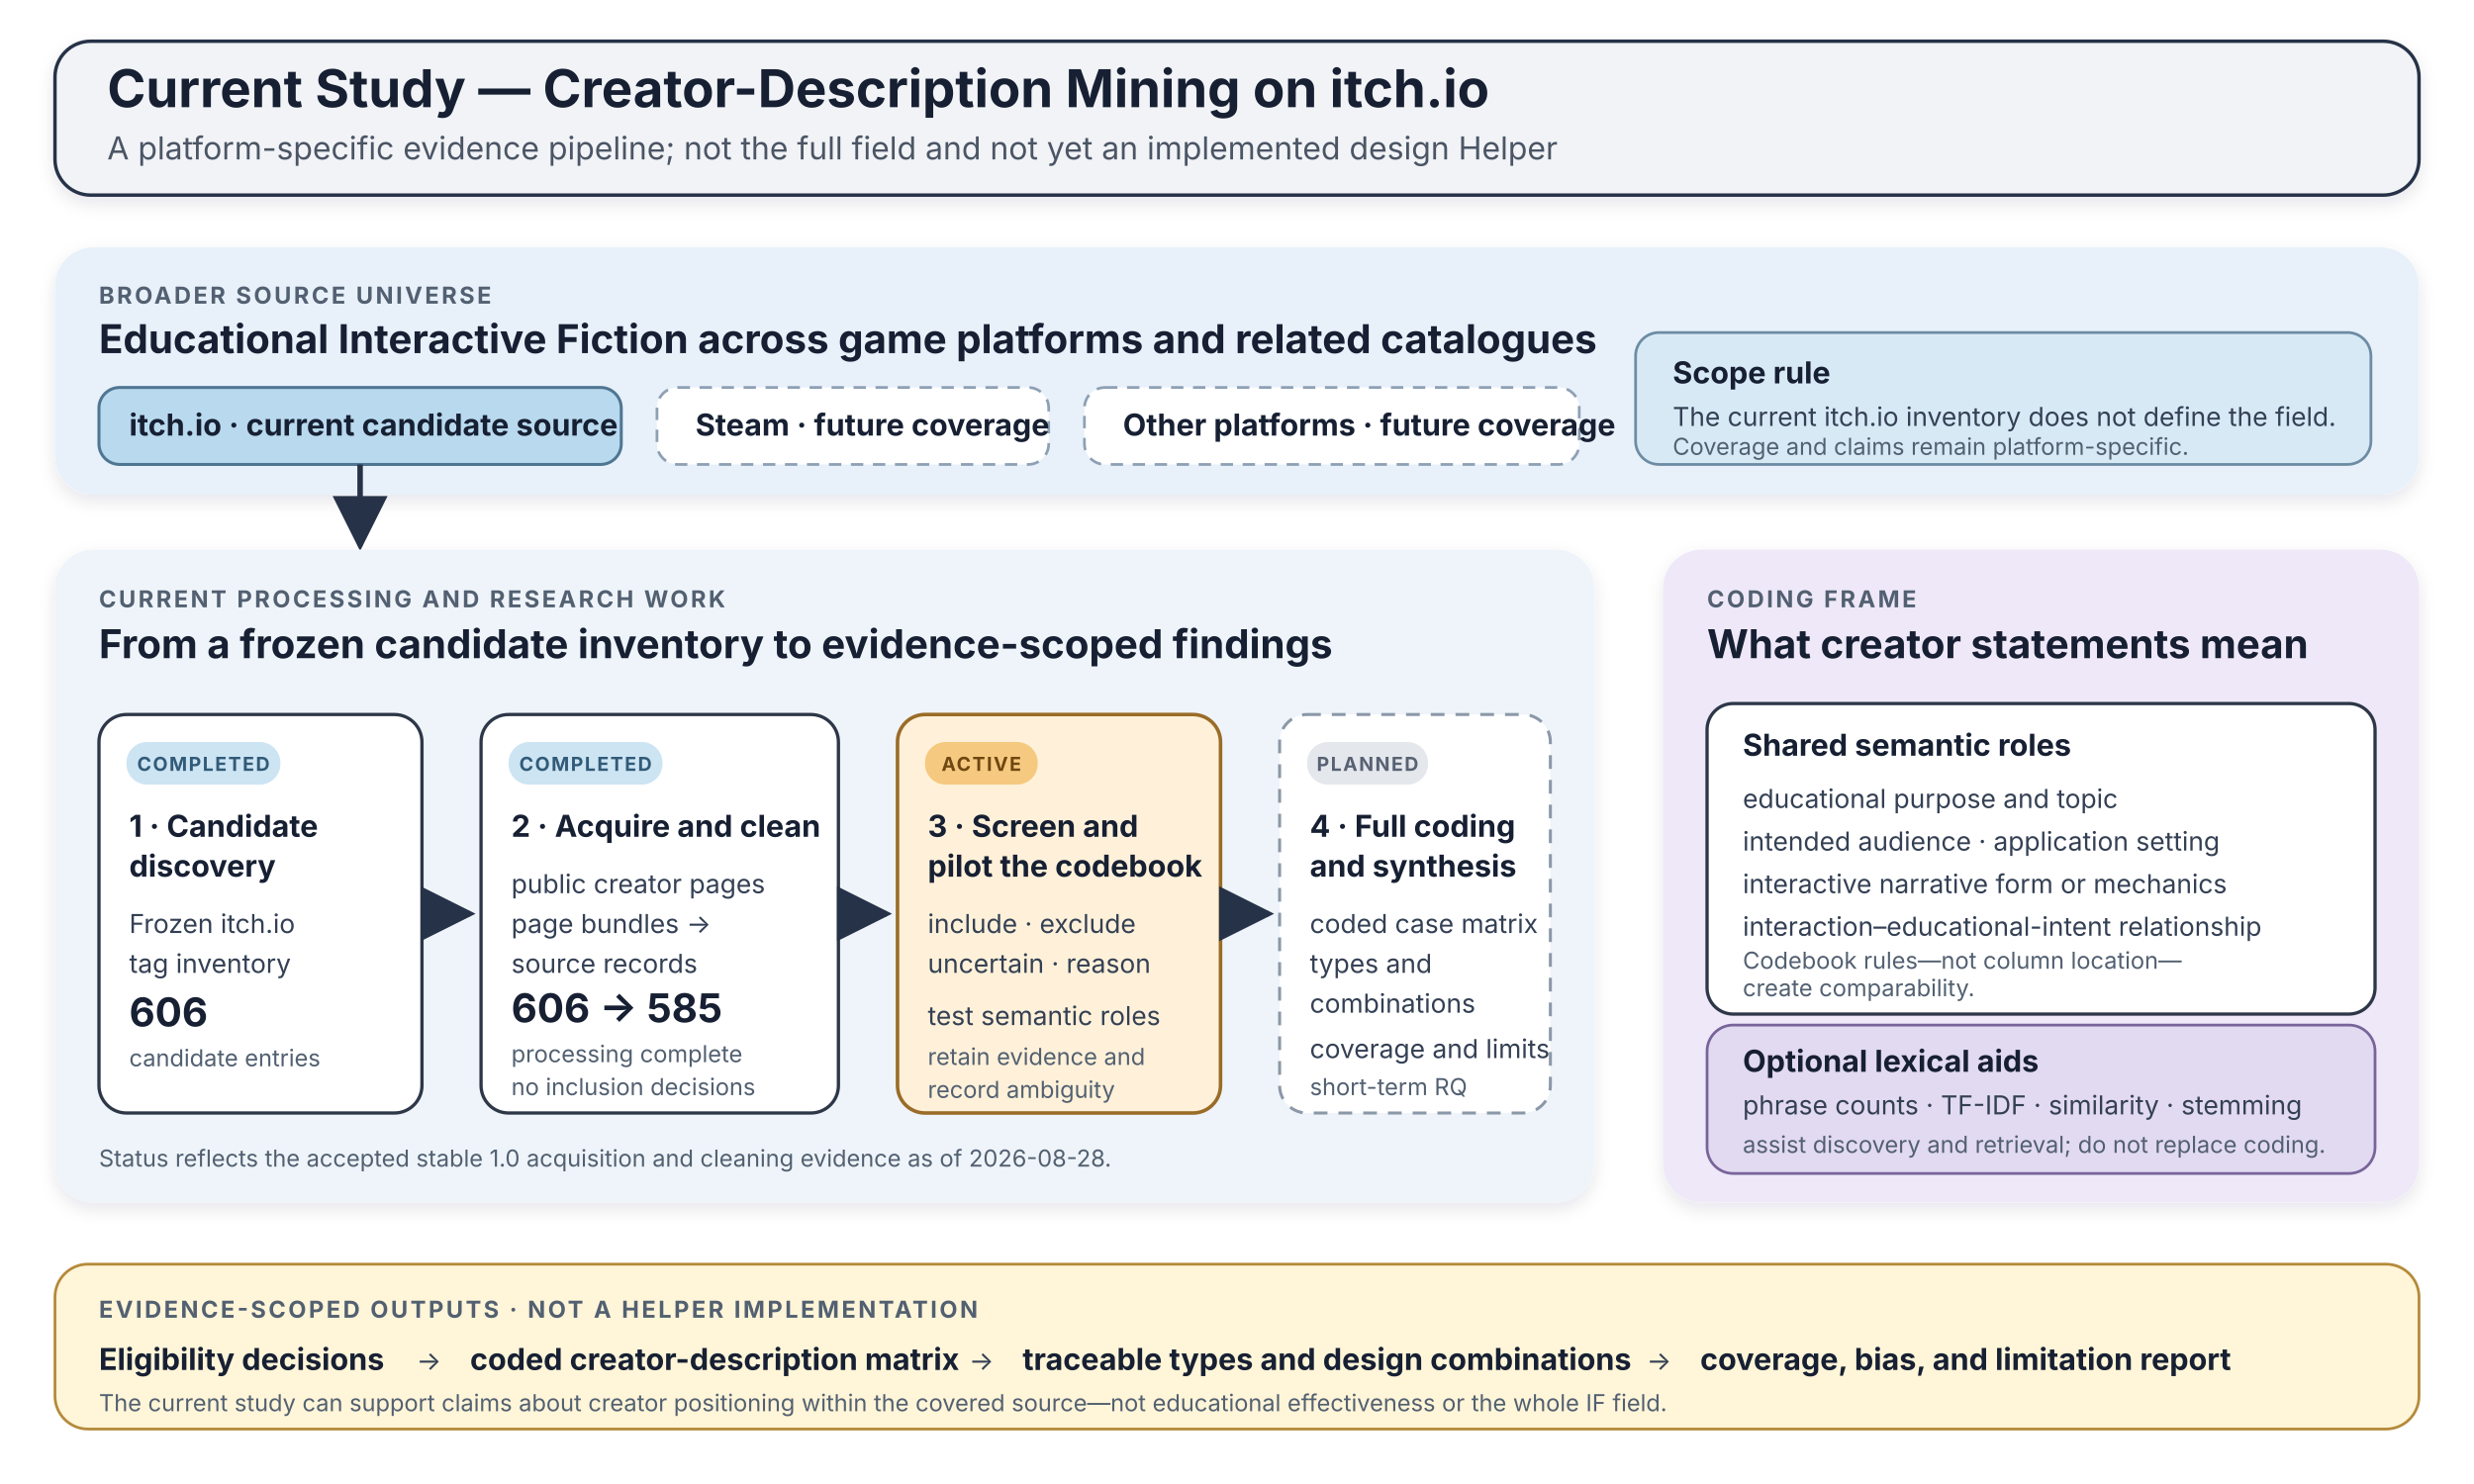
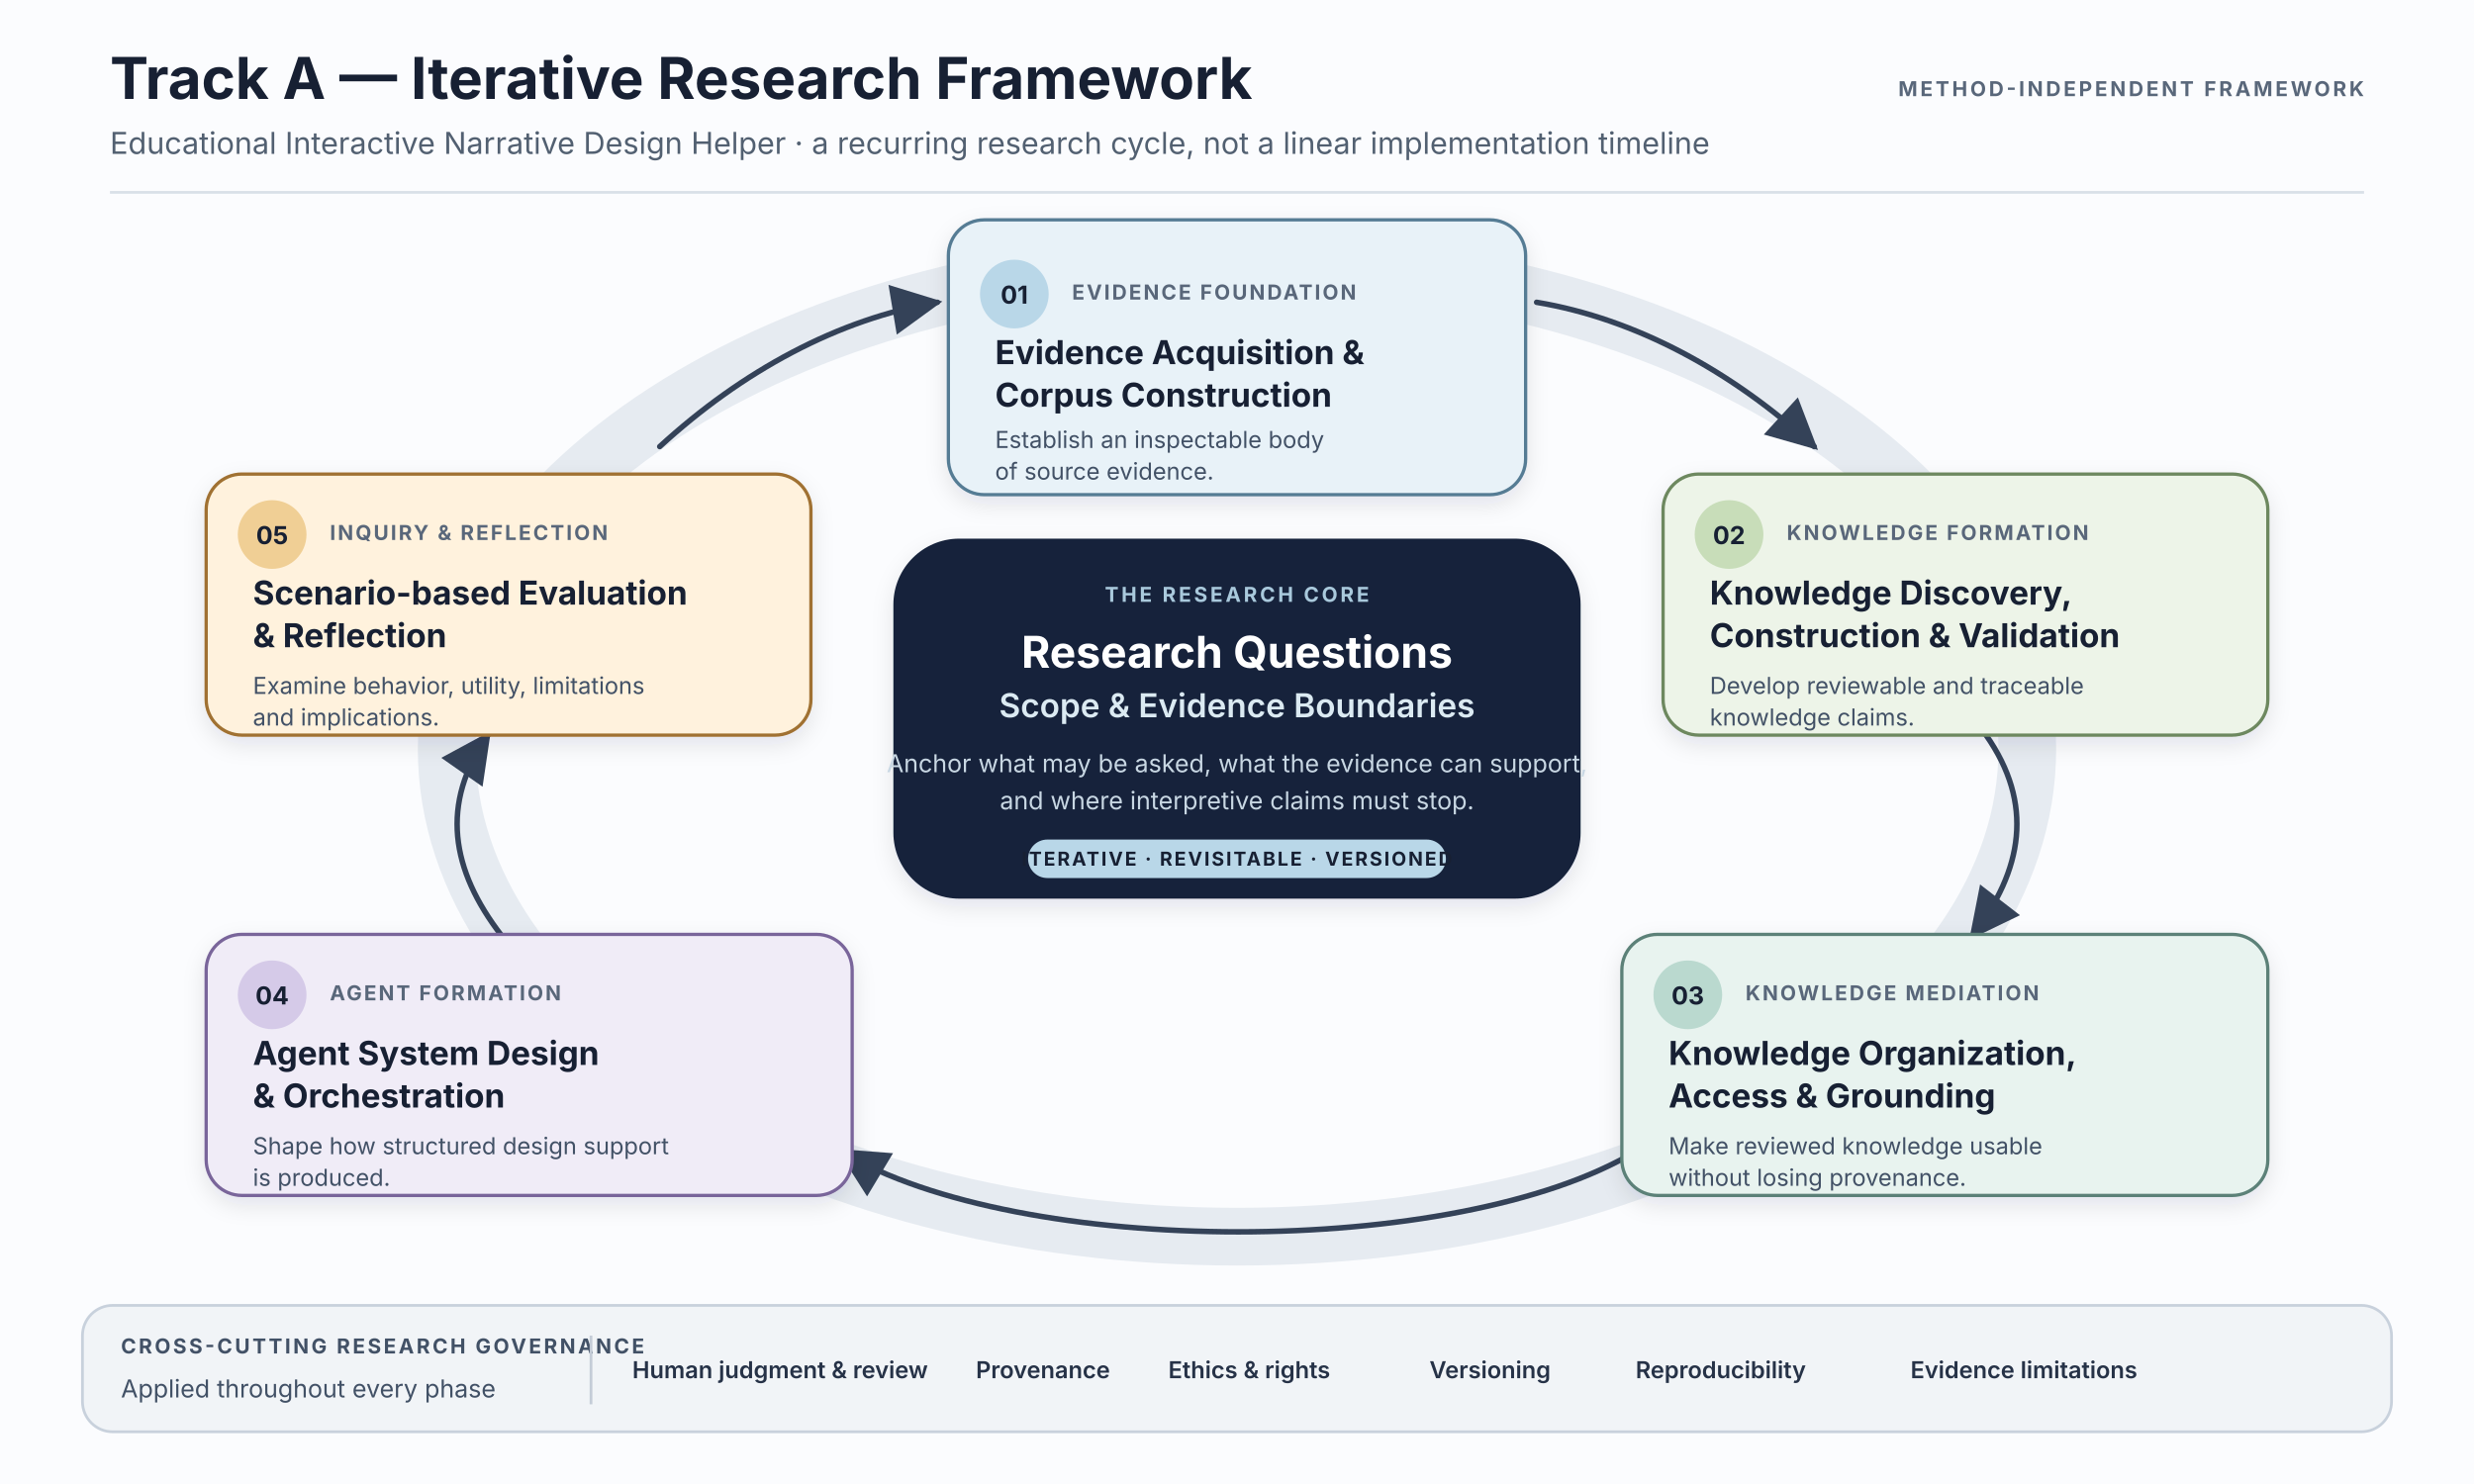
<svg xmlns="http://www.w3.org/2000/svg" width="1800" height="1080" viewBox="0 0 1800 1080" role="img" aria-labelledby="title desc">
  <defs>
-     <filter id="shadow" x="-10%" y="-10%" width="120%" height="130%">
-       <feDropShadow dx="0" dy="5" stdDeviation="6" flood-color="#172033" flood-opacity="0.10" />
+     <filter id="shadow" x="-12%" y="-12%" width="124%" height="136%">
+       <feDropShadow dx="0" dy="6" stdDeviation="8" flood-color="#152238" flood-opacity="0.10" />
    </filter>
-     <marker id="arrow" viewBox="0 0 12 12" refX="10" refY="6" markerWidth="12" markerHeight="12" orient="auto-start-reverse">
-       <path d="M 1 1 L 11 6 L 1 11 z" fill="#263247" />
+     <marker id="arrow" viewBox="0 0 12 12" refX="10" refY="6" markerWidth="11" markerHeight="11" orient="auto">
+       <path d="M 1 1 L 11 6 L 1 11 z" fill="#344258" />
    </marker>
    <style>
-       .title { font: 700 38px Inter, "Segoe UI", Arial, sans-serif; fill: #172033; }
-       .subtitle { font: 400 23px Inter, "Segoe UI", Arial, sans-serif; fill: #4b5565; }
-       .eyebrow { font: 700 17px Inter, "Segoe UI", Arial, sans-serif; letter-spacing: 1.8px; fill: #526071; }
-       .panel-title { font: 700 29px Inter, "Segoe UI", Arial, sans-serif; fill: #172033; }
-       .card-title { font: 700 22px Inter, "Segoe UI", Arial, sans-serif; fill: #172033; }
-       .body { font: 400 19px Inter, "Segoe UI", Arial, sans-serif; fill: #344054; }
-       .small { font: 400 17px Inter, "Segoe UI", Arial, sans-serif; fill: #526071; }
-       .status { font: 700 14px Inter, "Segoe UI", Arial, sans-serif; letter-spacing: 1.1px; }
-       .arrow { fill: none; stroke: #263247; stroke-width: 4; marker-end: url(#arrow); }
-       .inner { fill: #ffffff; stroke: #2d3748; stroke-width: 2.4; }
+       .title { font: 700 42px Inter, "Segoe UI", Arial, sans-serif; fill: #172033; }
+       .subtitle { font: 400 22px Inter, "Segoe UI", Arial, sans-serif; fill: #526071; }
+       .eyebrow { font: 700 15px Inter, "Segoe UI", Arial, sans-serif; letter-spacing: 2px; fill: #59677a; }
+       .phase-label { font: 700 15px Inter, "Segoe UI", Arial, sans-serif; letter-spacing: 1.5px; fill: #59677a; }
+       .phase-number { font: 700 18px Inter, "Segoe UI", Arial, sans-serif; fill: #172033; }
+       .phase-title { font: 700 24px Inter, "Segoe UI", Arial, sans-serif; fill: #172033; }
+       .phase-body { font: 400 18px Inter, "Segoe UI", Arial, sans-serif; fill: #425166; }
+       .phase-note { font: 400 17px Inter, "Segoe UI", Arial, sans-serif; fill: #425166; }
+       .core-label { font: 700 15px Inter, "Segoe UI", Arial, sans-serif; letter-spacing: 2px; fill: #a9c9dc; }
+       .core-title { font: 700 32px Inter, "Segoe UI", Arial, sans-serif; fill: #ffffff; }
+       .core-subtitle { font: 600 24px Inter, "Segoe UI", Arial, sans-serif; fill: #dbeaf2; }
+       .core-body { font: 400 18px Inter, "Segoe UI", Arial, sans-serif; fill: #c8d7e3; }
+       .core-pill { font: 700 14px Inter, "Segoe UI", Arial, sans-serif; letter-spacing: 1.4px; fill: #172033; }
+       .governance-title { font: 700 15px Inter, "Segoe UI", Arial, sans-serif; letter-spacing: 1.8px; fill: #425166; }
+       .governance-item { font: 600 17px Inter, "Segoe UI", Arial, sans-serif; fill: #263247; }
+       .cycle-arrow { fill: none; stroke: #344258; stroke-width: 4; stroke-linecap: round; marker-end: url(#arrow); }
+       .orbit { fill: none; stroke: #e6ebf1; stroke-width: 42; stroke-linecap: round; }
+       .phase-card { stroke-width: 2.4; }
    </style>
  </defs>
-   <rect width="1800" height="1080" fill="#ffffff" />
+   <rect width="1800" height="1080" fill="#fbfcfe" />
+   <text x="80" y="72" class="title">Track A — Iterative Research Framework</text>
+   <text x="80" y="112" class="subtitle">Educational Interactive Narrative Design Helper · a recurring research cycle, not a linear implementation timeline</text>
+   <text x="1720" y="70" text-anchor="end" class="eyebrow">METHOD-INDEPENDENT FRAMEWORK</text>
+   <line x1="80" y1="140" x2="1720" y2="140" stroke="#d9e0e8" stroke-width="2" />
+   <ellipse cx="900" cy="545" rx="575" ry="355" class="orbit" />
+   <path d="M 1118 220 C 1190 232, 1260 270, 1320 325" class="cycle-arrow" />
+   <path d="M 1445 535 C 1480 585, 1472 633, 1435 681" class="cycle-arrow" />
+   <path d="M 1190 838 C 1060 916, 742 916, 612 838" class="cycle-arrow" />
+   <path d="M 365 681 C 328 633, 320 585, 355 535" class="cycle-arrow" />
+   <path d="M 480 325 C 540 270, 610 232, 682 220" class="cycle-arrow" />
  <g filter="url(#shadow)">
-     <rect x="40" y="30" width="1720" height="112" rx="26" fill="#f1f3f6" stroke="#263247" stroke-width="2.5" />
+     <rect x="690" y="160" width="420" height="200" rx="26" fill="#e8f2f8" stroke="#557b94" class="phase-card" />
  </g>
-   <text x="78" y="78" class="title">Current Study — Creator-Description Mining on itch.io</text>
-   <text x="78" y="116" class="subtitle">A platform-specific evidence pipeline; not the full field and not yet an implemented design Helper</text>
+   <circle cx="738" cy="214" r="25" fill="#b9d7e8" />
+   <text x="738" y="221" text-anchor="middle" class="phase-number">01</text>
+   <text x="780" y="218" class="phase-label">EVIDENCE FOUNDATION</text>
+   <text x="724" y="265" class="phase-title">Evidence Acquisition &amp;</text>
+   <text x="724" y="296" class="phase-title">Corpus Construction</text>
+   <text x="724" y="326" class="phase-note">Establish an inspectable body</text>
+   <text x="724" y="349" class="phase-note">of source evidence.</text>
  <g filter="url(#shadow)">
-     <rect x="40" y="180" width="1720" height="180" rx="28" fill="#e8f1fa" />
+     <rect x="1210" y="345" width="440" height="190" rx="26" fill="#edf4e8" stroke="#6d885f" class="phase-card" />
  </g>
-   <text x="72" y="221" class="eyebrow">BROADER SOURCE UNIVERSE</text>
-   <text x="72" y="257" class="panel-title">Educational Interactive Fiction across game platforms and related catalogues</text>
-   <rect x="72" y="282" width="380" height="56" rx="15" fill="#b9d9ee" stroke="#4f7692" stroke-width="2.2" />
-   <text x="94" y="317" class="card-title">itch.io · current candidate source</text>
-   <rect x="478" y="282" width="285" height="56" rx="15" fill="#ffffff" stroke="#8ea0b4" stroke-width="2" stroke-dasharray="9 7" />
-   <text x="506" y="317" class="card-title">Steam · future coverage</text>
-   <rect x="789" y="282" width="360" height="56" rx="15" fill="#ffffff" stroke="#8ea0b4" stroke-width="2" stroke-dasharray="9 7" />
-   <text x="817" y="317" class="card-title">Other platforms · future coverage</text>
-   <rect x="1190" y="242" width="535" height="96" rx="17" fill="#d8e9f6" stroke="#6d8ca4" stroke-width="2" />
-   <text x="1217" y="279" class="card-title">Scope rule</text>
-   <text x="1217" y="310" class="body">The current itch.io inventory does not define the field.</text>
-   <text x="1217" y="331" class="small">Coverage and claims remain platform-specific.</text>
-   <path d="M 262 338 L 262 397" class="arrow" />
+   <circle cx="1258" cy="389" r="25" fill="#c8ddb9" />
+   <text x="1258" y="396" text-anchor="middle" class="phase-number">02</text>
+   <text x="1300" y="393" class="phase-label">KNOWLEDGE FORMATION</text>
+   <text x="1244" y="440" class="phase-title">Knowledge Discovery,</text>
+   <text x="1244" y="471" class="phase-title">Construction &amp; Validation</text>
+   <text x="1244" y="505" class="phase-note">Develop reviewable and traceable</text>
+   <text x="1244" y="528" class="phase-note">knowledge claims.</text>
  <g filter="url(#shadow)">
-     <rect x="40" y="400" width="1120" height="475" rx="28" fill="#eef4f9" />
+     <rect x="1180" y="680" width="470" height="190" rx="26" fill="#e8f3ef" stroke="#5b8178" class="phase-card" />
  </g>
-   <text x="72" y="442" class="eyebrow">CURRENT PROCESSING AND RESEARCH WORK</text>
-   <text x="72" y="479" class="panel-title">From a frozen candidate inventory to evidence-scoped findings</text>
-   <rect x="72" y="520" width="235" height="290" rx="20" class="inner" />
-   <rect x="92" y="540" width="112" height="31" rx="15" fill="#cde4f3" />
-   <text x="148" y="561" text-anchor="middle" class="status" fill="#315b78">COMPLETED</text>
-   <text x="94" y="609" class="card-title">1 · Candidate</text>
-   <text x="94" y="638" class="card-title">discovery</text>
-   <text x="94" y="679" class="body">Frozen itch.io</text>
-   <text x="94" y="708" class="body">tag inventory</text>
-   <text x="94" y="747" class="panel-title">606</text>
-   <text x="94" y="776" class="small">candidate entries</text>
-   <path d="M 307 665 L 342 665" class="arrow" />
-   <rect x="350" y="520" width="260" height="290" rx="20" class="inner" />
-   <rect x="370" y="540" width="112" height="31" rx="15" fill="#cde4f3" />
-   <text x="426" y="561" text-anchor="middle" class="status" fill="#315b78">COMPLETED</text>
-   <text x="372" y="609" class="card-title">2 · Acquire and clean</text>
-   <text x="372" y="650" class="body">public creator pages</text>
-   <text x="372" y="679" class="body">page bundles →</text>
-   <text x="372" y="708" class="body">source records</text>
-   <text x="372" y="744" class="panel-title">606 → 585</text>
-   <text x="372" y="773" class="small">processing complete</text>
-   <text x="372" y="797" class="small">no inclusion decisions</text>
-   <path d="M 610 665 L 645 665" class="arrow" />
-   <rect x="653" y="520" width="235" height="290" rx="20" fill="#fff1d9" stroke="#9a6c28" stroke-width="2.6" />
-   <rect x="673" y="540" width="82" height="31" rx="15" fill="#f5c97f" />
-   <text x="714" y="561" text-anchor="middle" class="status" fill="#6f4710">ACTIVE</text>
-   <text x="675" y="609" class="card-title">3 · Screen and</text>
-   <text x="675" y="638" class="card-title">pilot the codebook</text>
-   <text x="675" y="679" class="body">include · exclude</text>
-   <text x="675" y="708" class="body">uncertain · reason</text>
-   <text x="675" y="746" class="body">test semantic roles</text>
-   <text x="675" y="775" class="small">retain evidence and</text>
-   <text x="675" y="799" class="small">record ambiguity</text>
-   <path d="M 888 665 L 923 665" class="arrow" />
-   <rect x="931" y="520" width="197" height="290" rx="20" fill="#ffffff" stroke="#8b98a8" stroke-width="2.2" stroke-dasharray="10 8" />
-   <rect x="951" y="540" width="88" height="31" rx="15" fill="#e4e7ec" />
-   <text x="995" y="561" text-anchor="middle" class="status" fill="#596273">PLANNED</text>
-   <text x="953" y="609" class="card-title">4 · Full coding</text>
-   <text x="953" y="638" class="card-title">and synthesis</text>
-   <text x="953" y="679" class="body">coded case matrix</text>
-   <text x="953" y="708" class="body">types and</text>
-   <text x="953" y="737" class="body">combinations</text>
-   <text x="953" y="770" class="body">coverage and limits</text>
-   <text x="953" y="797" class="small">short-term RQ</text>
-   <text x="72" y="849" class="small">Status reflects the accepted stable 1.0 acquisition and cleaning evidence as of 2026-08-28.</text>
+   <circle cx="1228" cy="724" r="25" fill="#bad9cf" />
+   <text x="1228" y="731" text-anchor="middle" class="phase-number">03</text>
+   <text x="1270" y="728" class="phase-label">KNOWLEDGE MEDIATION</text>
+   <text x="1214" y="775" class="phase-title">Knowledge Organization,</text>
+   <text x="1214" y="806" class="phase-title">Access &amp; Grounding</text>
+   <text x="1214" y="840" class="phase-note">Make reviewed knowledge usable</text>
+   <text x="1214" y="863" class="phase-note">without losing provenance.</text>
  <g filter="url(#shadow)">
-     <rect x="1210" y="400" width="550" height="475" rx="28" fill="#eee8f8" />
+     <rect x="150" y="680" width="470" height="190" rx="26" fill="#f0ecf7" stroke="#79659a" class="phase-card" />
  </g>
-   <text x="1242" y="442" class="eyebrow">CODING FRAME</text>
-   <text x="1242" y="479" class="panel-title">What creator statements mean</text>
-   <rect x="1242" y="512" width="486" height="226" rx="19" class="inner" />
-   <text x="1268" y="550" class="card-title">Shared semantic roles</text>
-   <text x="1268" y="588" class="body">educational purpose and topic</text>
-   <text x="1268" y="619" class="body">intended audience · application setting</text>
-   <text x="1268" y="650" class="body">interactive narrative form or mechanics</text>
-   <text x="1268" y="681" class="body">interaction–educational-intent relationship</text>
-   <text x="1268" y="705" class="small">Codebook rules—not column location—</text>
-   <text x="1268" y="725" class="small">create comparability.</text>
-   <rect x="1242" y="746" width="486" height="108" rx="19" fill="#e2daf1" stroke="#78649a" stroke-width="2" />
-   <text x="1268" y="780" class="card-title">Optional lexical aids</text>
-   <text x="1268" y="811" class="body">phrase counts · TF-IDF · similarity · stemming</text>
-   <text x="1268" y="839" class="small">assist discovery and retrieval; do not replace coding.</text>
-   <rect x="40" y="920" width="1720" height="120" rx="24" fill="#fff5d8" stroke="#b48a3a" stroke-width="2" />
-   <text x="72" y="959" class="eyebrow">EVIDENCE-SCOPED OUTPUTS · NOT A HELPER IMPLEMENTATION</text>
-   <text x="72" y="997" class="card-title">Eligibility decisions</text>
-   <text x="303" y="997" class="body">→</text>
-   <text x="342" y="997" class="card-title">coded creator-description matrix</text>
-   <text x="705" y="997" class="body">→</text>
-   <text x="744" y="997" class="card-title">traceable types and design combinations</text>
-   <text x="1198" y="997" class="body">→</text>
-   <text x="1237" y="997" class="card-title">coverage, bias, and limitation report</text>
-   <text x="72" y="1027" class="small">The current study can support claims about creator positioning within the covered source—not educational effectiveness or the whole IF field.</text>
+   <circle cx="198" cy="724" r="25" fill="#d5cae8" />
+   <text x="198" y="731" text-anchor="middle" class="phase-number">04</text>
+   <text x="240" y="728" class="phase-label">AGENT FORMATION</text>
+   <text x="184" y="775" class="phase-title">Agent System Design</text>
+   <text x="184" y="806" class="phase-title">&amp; Orchestration</text>
+   <text x="184" y="840" class="phase-note">Shape how structured design support</text>
+   <text x="184" y="863" class="phase-note">is produced.</text>
+   <g filter="url(#shadow)">
+     <rect x="150" y="345" width="440" height="190" rx="26" fill="#fff2dd" stroke="#a07131" class="phase-card" />
+   </g>
+   <circle cx="198" cy="389" r="25" fill="#f0cf95" />
+   <text x="198" y="396" text-anchor="middle" class="phase-number">05</text>
+   <text x="240" y="393" class="phase-label">INQUIRY &amp; REFLECTION</text>
+   <text x="184" y="440" class="phase-title">Scenario-based Evaluation</text>
+   <text x="184" y="471" class="phase-title">&amp; Reflection</text>
+   <text x="184" y="505" class="phase-note">Examine behavior, utility, limitations</text>
+   <text x="184" y="528" class="phase-note">and implications.</text>
+   <g filter="url(#shadow)">
+     <rect x="650" y="392" width="500" height="262" rx="48" fill="#17243a" />
+   </g>
+   <text x="900" y="438" text-anchor="middle" class="core-label">THE RESEARCH CORE</text>
+   <text x="900" y="486" text-anchor="middle" class="core-title">Research Questions</text>
+   <text x="900" y="522" text-anchor="middle" class="core-subtitle">Scope &amp; Evidence Boundaries</text>
+   <text x="900" y="562" text-anchor="middle" class="core-body">Anchor what may be asked, what the evidence can support,</text>
+   <text x="900" y="589" text-anchor="middle" class="core-body">and where interpretive claims must stop.</text>
+   <rect x="748" y="611" width="304" height="28" rx="14" fill="#b9d7e8" />
+   <text x="900" y="630" text-anchor="middle" class="core-pill">ITERATIVE · REVISITABLE · VERSIONED</text>
+   <rect x="60" y="950" width="1680" height="92" rx="22" fill="#f1f4f7" stroke="#c8d1dc" stroke-width="2" />
+   <text x="88" y="985" class="governance-title">CROSS-CUTTING RESEARCH GOVERNANCE</text>
+   <text x="88" y="1017" class="phase-body">Applied throughout every phase</text>
+   <line x1="430" y1="972" x2="430" y2="1022" stroke="#c4ccd7" stroke-width="2" />
+   <text x="460" y="1003" class="governance-item">Human judgment &amp; review</text>
+   <text x="710" y="1003" class="governance-item">Provenance</text>
+   <text x="850" y="1003" class="governance-item">Ethics &amp; rights</text>
+   <text x="1040" y="1003" class="governance-item">Versioning</text>
+   <text x="1190" y="1003" class="governance-item">Reproducibility</text>
+   <text x="1390" y="1003" class="governance-item">Evidence limitations</text>
</svg>
